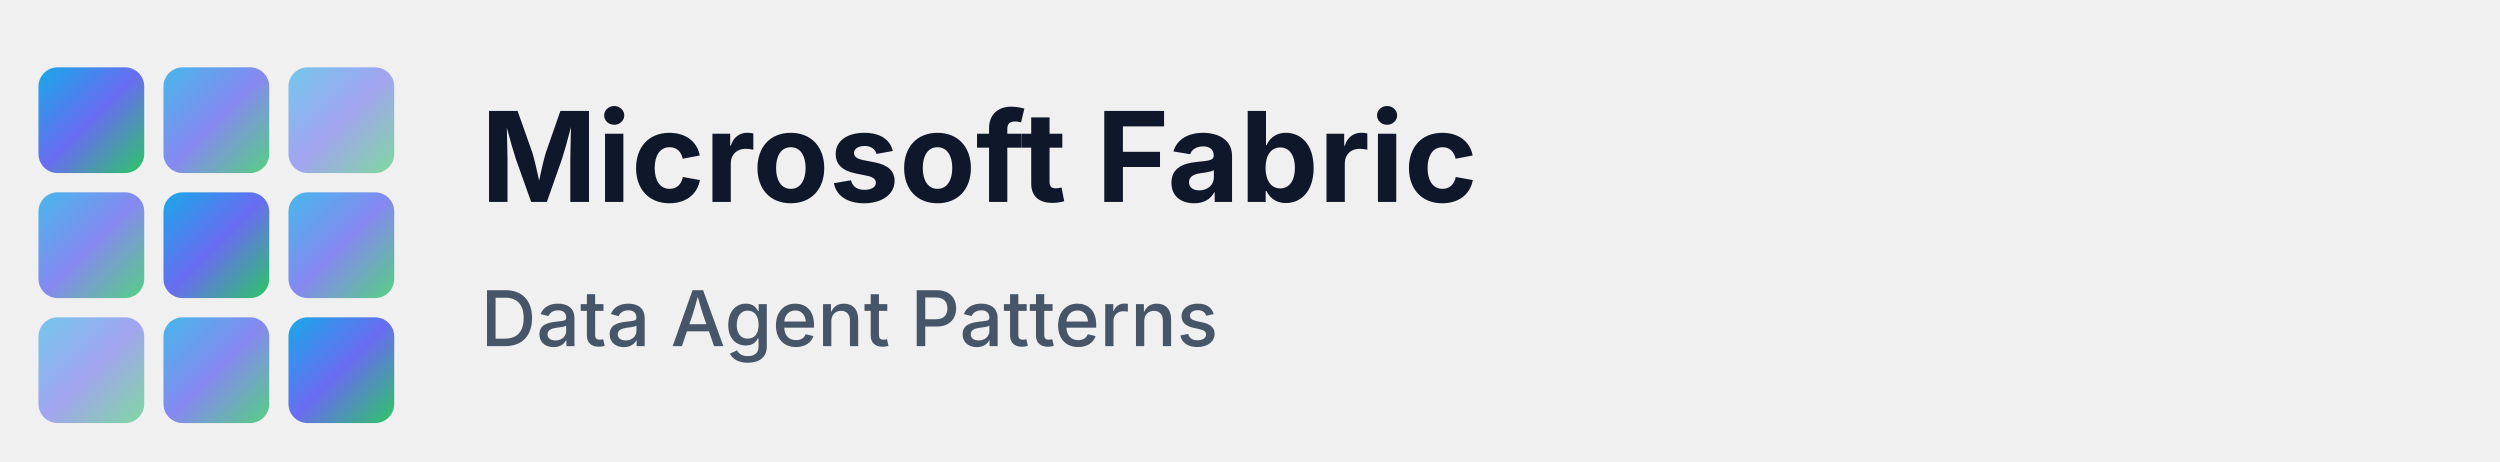
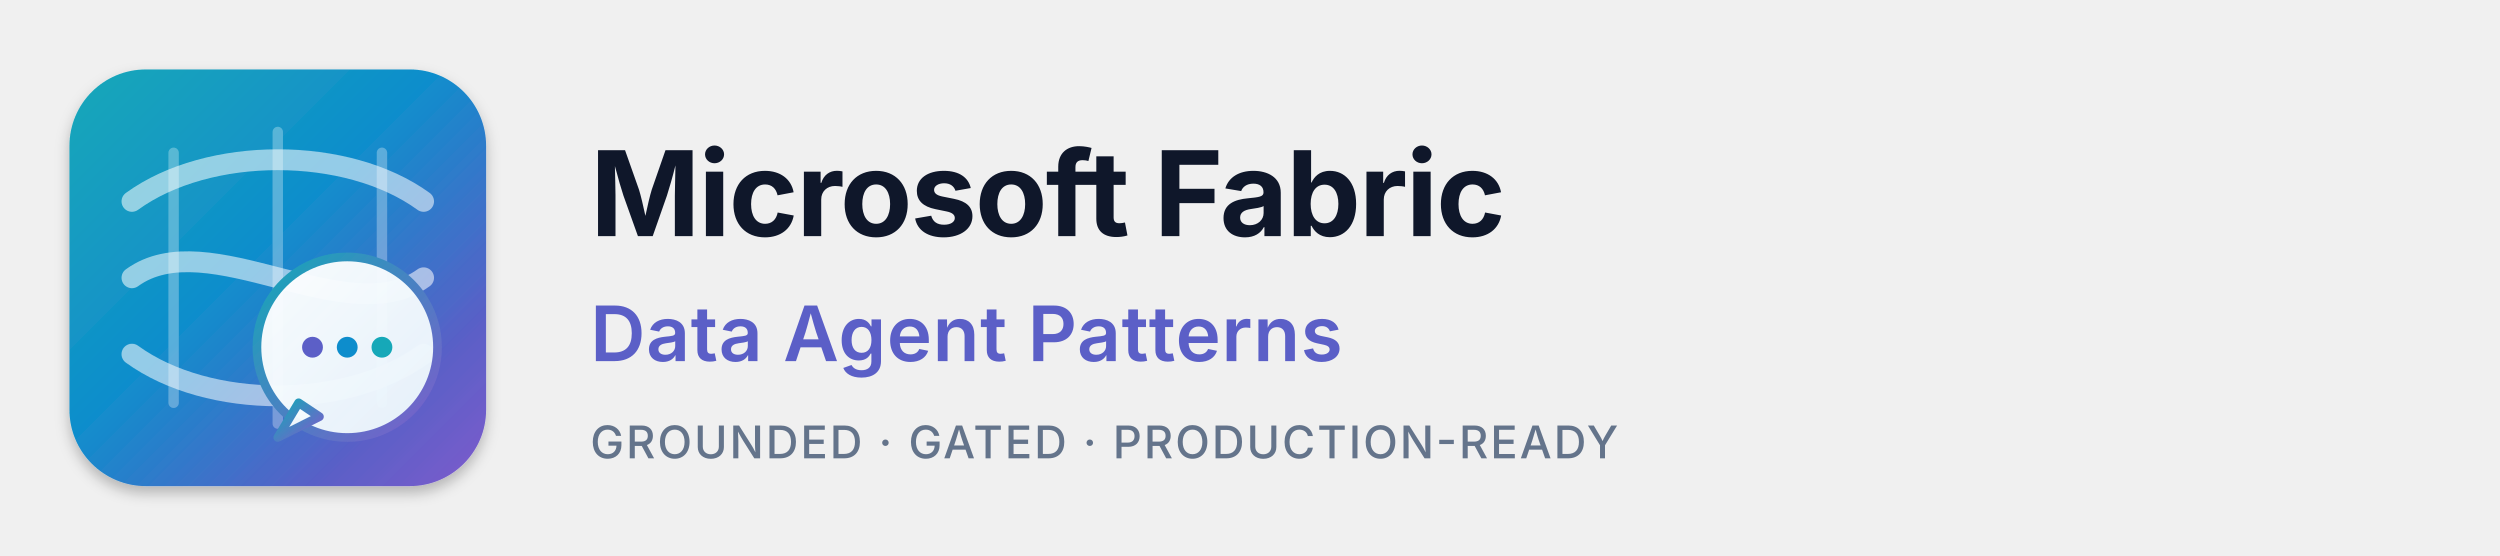
- <svg xmlns="http://www.w3.org/2000/svg" viewBox="0 0 520 96" role="img" aria-label="Microsoft Fabric · Data Agent Patterns">
+ <svg xmlns="http://www.w3.org/2000/svg" viewBox="0 0 720 160" role="img" aria-label="Microsoft Fabric Data Agent Patterns">
  <defs>
-     <linearGradient id="g" x1="0" y1="0" x2="1" y2="1">
-       <stop offset="0%" stop-color="#0EA5E9" />
-       <stop offset="50%" stop-color="#6366F1" />
-       <stop offset="100%" stop-color="#22C55E" />
+     <linearGradient id="fabricGrad" x1="0%" y1="0%" x2="100%" y2="100%">
+       <stop offset="0%" stop-color="#13A8B8" />
+       <stop offset="45%" stop-color="#118DCC" />
+       <stop offset="80%" stop-color="#5B5FC7" />
+       <stop offset="100%" stop-color="#7E5BCC" />
    </linearGradient>
+     <linearGradient id="bubbleGrad" x1="0%" y1="0%" x2="100%" y2="100%">
+       <stop offset="0%" stop-color="#FFFFFF" stop-opacity="0.97" />
+       <stop offset="100%" stop-color="#E8F4FB" stop-opacity="0.97" />
+     </linearGradient>
+     <linearGradient id="agentRing" x1="0%" y1="0%" x2="100%" y2="100%">
+       <stop offset="0%" stop-color="#13A8B8" />
+       <stop offset="100%" stop-color="#7E5BCC" />
+     </linearGradient>
+     <filter id="softShadow" x="-20%" y="-20%" width="140%" height="140%">
+       <feGaussianBlur in="SourceAlpha" stdDeviation="2" />
+       <feOffset dx="0" dy="2" result="off" />
+       <feComponentTransfer>
+         <feFuncA type="linear" slope="0.25" />
+       </feComponentTransfer>
+       <feMerge>
+         <feMergeNode />
+         <feMergeNode in="SourceGraphic" />
+       </feMerge>
+     </filter>
  </defs>
-   <g transform="translate(8,14)">
-     <rect x="0" y="0" width="22" height="22" rx="4" fill="url(#g)" opacity="0.95" />
-     <rect x="26" y="0" width="22" height="22" rx="4" fill="url(#g)" opacity="0.75" />
-     <rect x="52" y="0" width="22" height="22" rx="4" fill="url(#g)" opacity="0.55" />
-     <rect x="0" y="26" width="22" height="22" rx="4" fill="url(#g)" opacity="0.75" />
-     <rect x="26" y="26" width="22" height="22" rx="4" fill="url(#g)" opacity="0.95" />
-     <rect x="52" y="26" width="22" height="22" rx="4" fill="url(#g)" opacity="0.75" />
-     <rect x="0" y="52" width="22" height="22" rx="4" fill="url(#g)" opacity="0.55" />
-     <rect x="26" y="52" width="22" height="22" rx="4" fill="url(#g)" opacity="0.75" />
-     <rect x="52" y="52" width="22" height="22" rx="4" fill="url(#g)" opacity="0.95" />
+   <g transform="translate(20,20)" filter="url(#softShadow)">
+     <rect x="0" y="0" width="120" height="120" rx="22" fill="url(#fabricGrad)" />
+     <g stroke="#FFFFFF" stroke-opacity="0.55" stroke-width="6" fill="none" stroke-linecap="round">
+       <path d="M 18 38 C 40 22, 80 22, 102 38" />
+       <path d="M 18 60 C 40 44, 80 76, 102 60" />
+       <path d="M 18 82 C 40 98, 80 98, 102 82" />
+     </g>
+     <g stroke="#FFFFFF" stroke-opacity="0.30" stroke-width="3" fill="none" stroke-linecap="round">
+       <path d="M 30 24 L 30 96" />
+       <path d="M 60 18 L 60 102" />
+       <path d="M 90 24 L 90 96" />
+     </g>
+     <g transform="translate(58,58)">
+       <circle cx="22" cy="22" r="26" fill="url(#bubbleGrad)" stroke="url(#agentRing)" stroke-width="2.5" />
+       <circle cx="12" cy="22" r="3" fill="#5B5FC7" />
+       <circle cx="22" cy="22" r="3" fill="#118DCC" />
+       <circle cx="32" cy="22" r="3" fill="#13A8B8" />
+       <path d="M 8 38 L 2 48 L 14 42 Z" fill="url(#bubbleGrad)" stroke="url(#agentRing)" stroke-width="2.5" stroke-linejoin="round" />
+     </g>
  </g>
-   <g font-family="Segoe UI, Inter, system-ui, -apple-system, Helvetica, Arial, sans-serif" fill="#0F172A">
-     <text x="100" y="42" font-size="26" font-weight="700">Microsoft Fabric</text>
-     <text x="100" y="72" font-size="16" font-weight="500" fill="#475569">Data Agent Patterns</text>
+   <g font-family="Segoe UI, Inter, system-ui, -apple-system, Helvetica, Arial, sans-serif">
+     <text x="170" y="68" font-size="34" font-weight="700" fill="#0F172A" letter-spacing="-0.5">Microsoft Fabric</text>
+     <text x="170" y="104" font-size="22" font-weight="600" fill="#5B5FC7" letter-spacing="0.2">Data Agent Patterns</text>
+     <text x="170" y="132" font-size="13" font-weight="500" fill="#64748B" letter-spacing="0.6">GROUNDED · GATED · PRODUCTION-READY</text>
  </g>
</svg>
